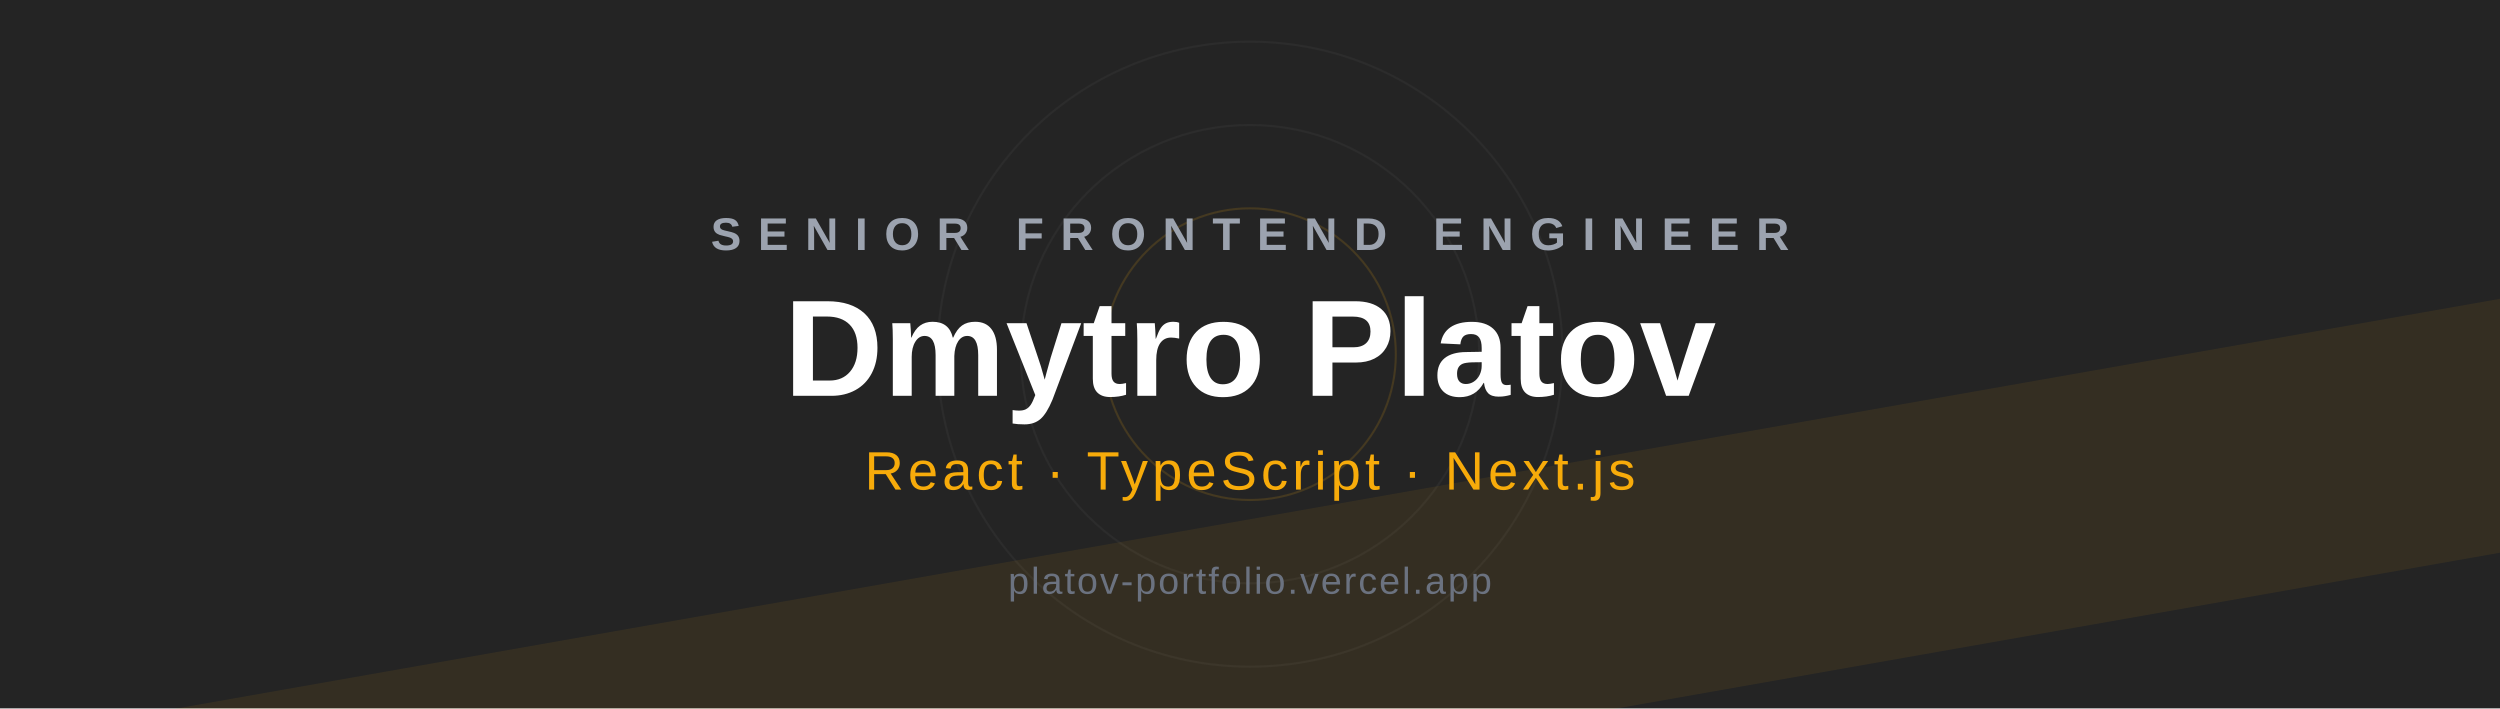
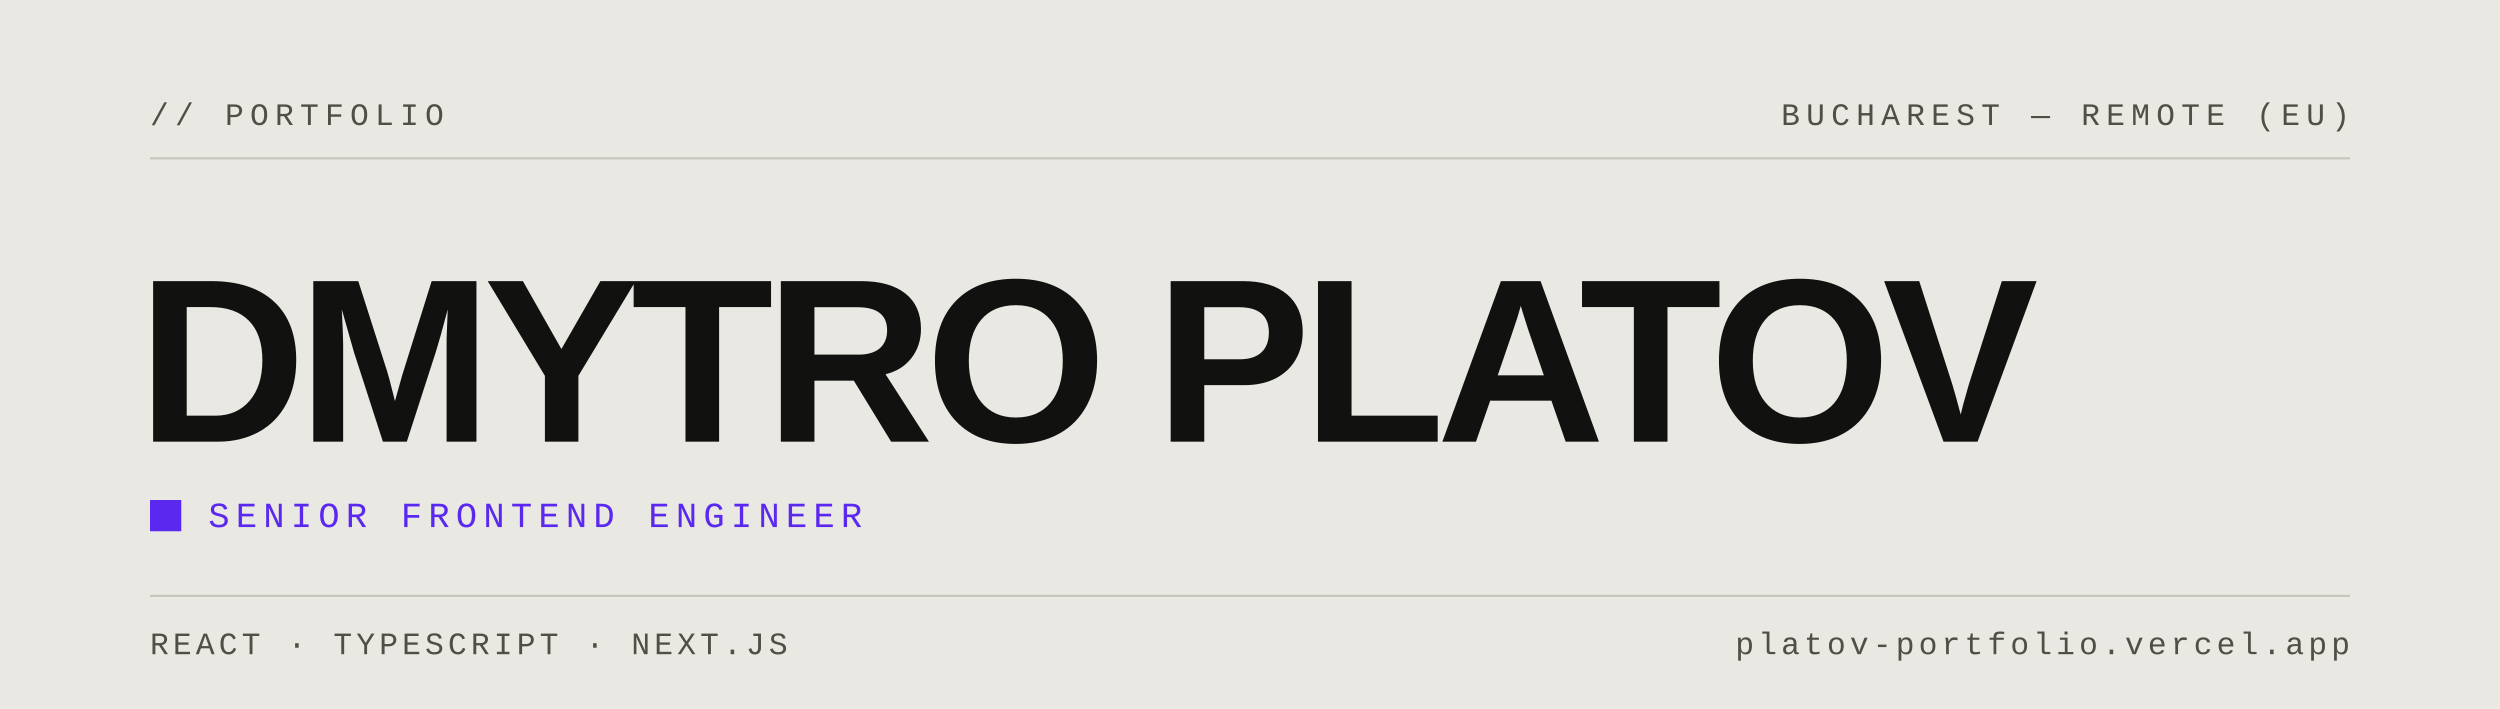
<svg xmlns="http://www.w3.org/2000/svg" width="1200" height="340" viewBox="0 0 1200 340" role="img" aria-label="Dmytro Platov — Senior Frontend Engineer">
-   <rect width="1200" height="340" fill="#242424" />
-   <g opacity="0.5">
-     <circle cx="600" cy="170" r="150" fill="none" stroke="#333333" stroke-width="1" />
-     <circle cx="600" cy="170" r="110" fill="none" stroke="#333333" stroke-width="1" />
-     <circle cx="600" cy="170" r="70" fill="none" stroke="#F7AB0A" stroke-opacity="0.3" stroke-width="1" />
-   </g>
-   <rect x="-100" y="250" width="1400" height="120" fill="#F7AB0A" opacity="0.08" transform="rotate(-10 600 300)" />
-   <text x="600" y="120" text-anchor="middle" font-family="Arial, Helvetica, sans-serif" font-size="22" font-weight="600" letter-spacing="8" fill="#9ca3af">SENIOR FRONTEND ENGINEER</text>
-   <text x="600" y="190" text-anchor="middle" font-family="Arial, Helvetica, sans-serif" font-size="66" font-weight="700" fill="#ffffff">Dmytro Platov</text>
-   <text x="600" y="235" text-anchor="middle" font-family="Arial, Helvetica, sans-serif" font-size="26" font-weight="400" letter-spacing="2" fill="#F7AB0A">React  ·  TypeScript  ·  Next.js</text>
-   <text x="600" y="285" text-anchor="middle" font-family="Arial, Helvetica, sans-serif" font-size="18" font-weight="400" letter-spacing="1" fill="#6b7280">platov-portfolio.vercel.app</text>
+   <rect width="1200" height="340" fill="#e9e8e3" />
+   <text x="72" y="60" font-family="'JetBrains Mono','SF Mono',ui-monospace,'Courier New',monospace" font-size="15" letter-spacing="3" fill="#504f46">// PORTFOLIO</text>
+   <text x="1128" y="60" text-anchor="end" font-family="'JetBrains Mono','SF Mono',ui-monospace,'Courier New',monospace" font-size="15" letter-spacing="3" fill="#504f46">BUCHAREST — REMOTE (EU)</text>
+   <line x1="72" y1="76" x2="1128" y2="76" stroke="#c6c5bc" stroke-width="1" />
+   <text x="66" y="212" font-family="'Space Grotesk','Helvetica Neue',Arial,sans-serif" font-size="112" font-weight="700" letter-spacing="-4" fill="#111110">DMYTRO PLATOV</text>
+   <rect x="72" y="240" width="15" height="15" fill="#5b28f0" />
+   <text x="100" y="253" font-family="'JetBrains Mono','SF Mono',ui-monospace,'Courier New',monospace" font-size="17" letter-spacing="3" fill="#5b28f0">SENIOR FRONTEND ENGINEER</text>
+   <line x1="72" y1="286" x2="1128" y2="286" stroke="#c6c5bc" stroke-width="1" />
+   <text x="72" y="314" font-family="'JetBrains Mono','SF Mono',ui-monospace,'Courier New',monospace" font-size="15" letter-spacing="2" fill="#504f46">REACT · TYPESCRIPT · NEXT.JS</text>
+   <text x="1128" y="314" text-anchor="end" font-family="'JetBrains Mono','SF Mono',ui-monospace,'Courier New',monospace" font-size="15" letter-spacing="2" fill="#504f46">platov-portfolio.vercel.app</text>
</svg>
